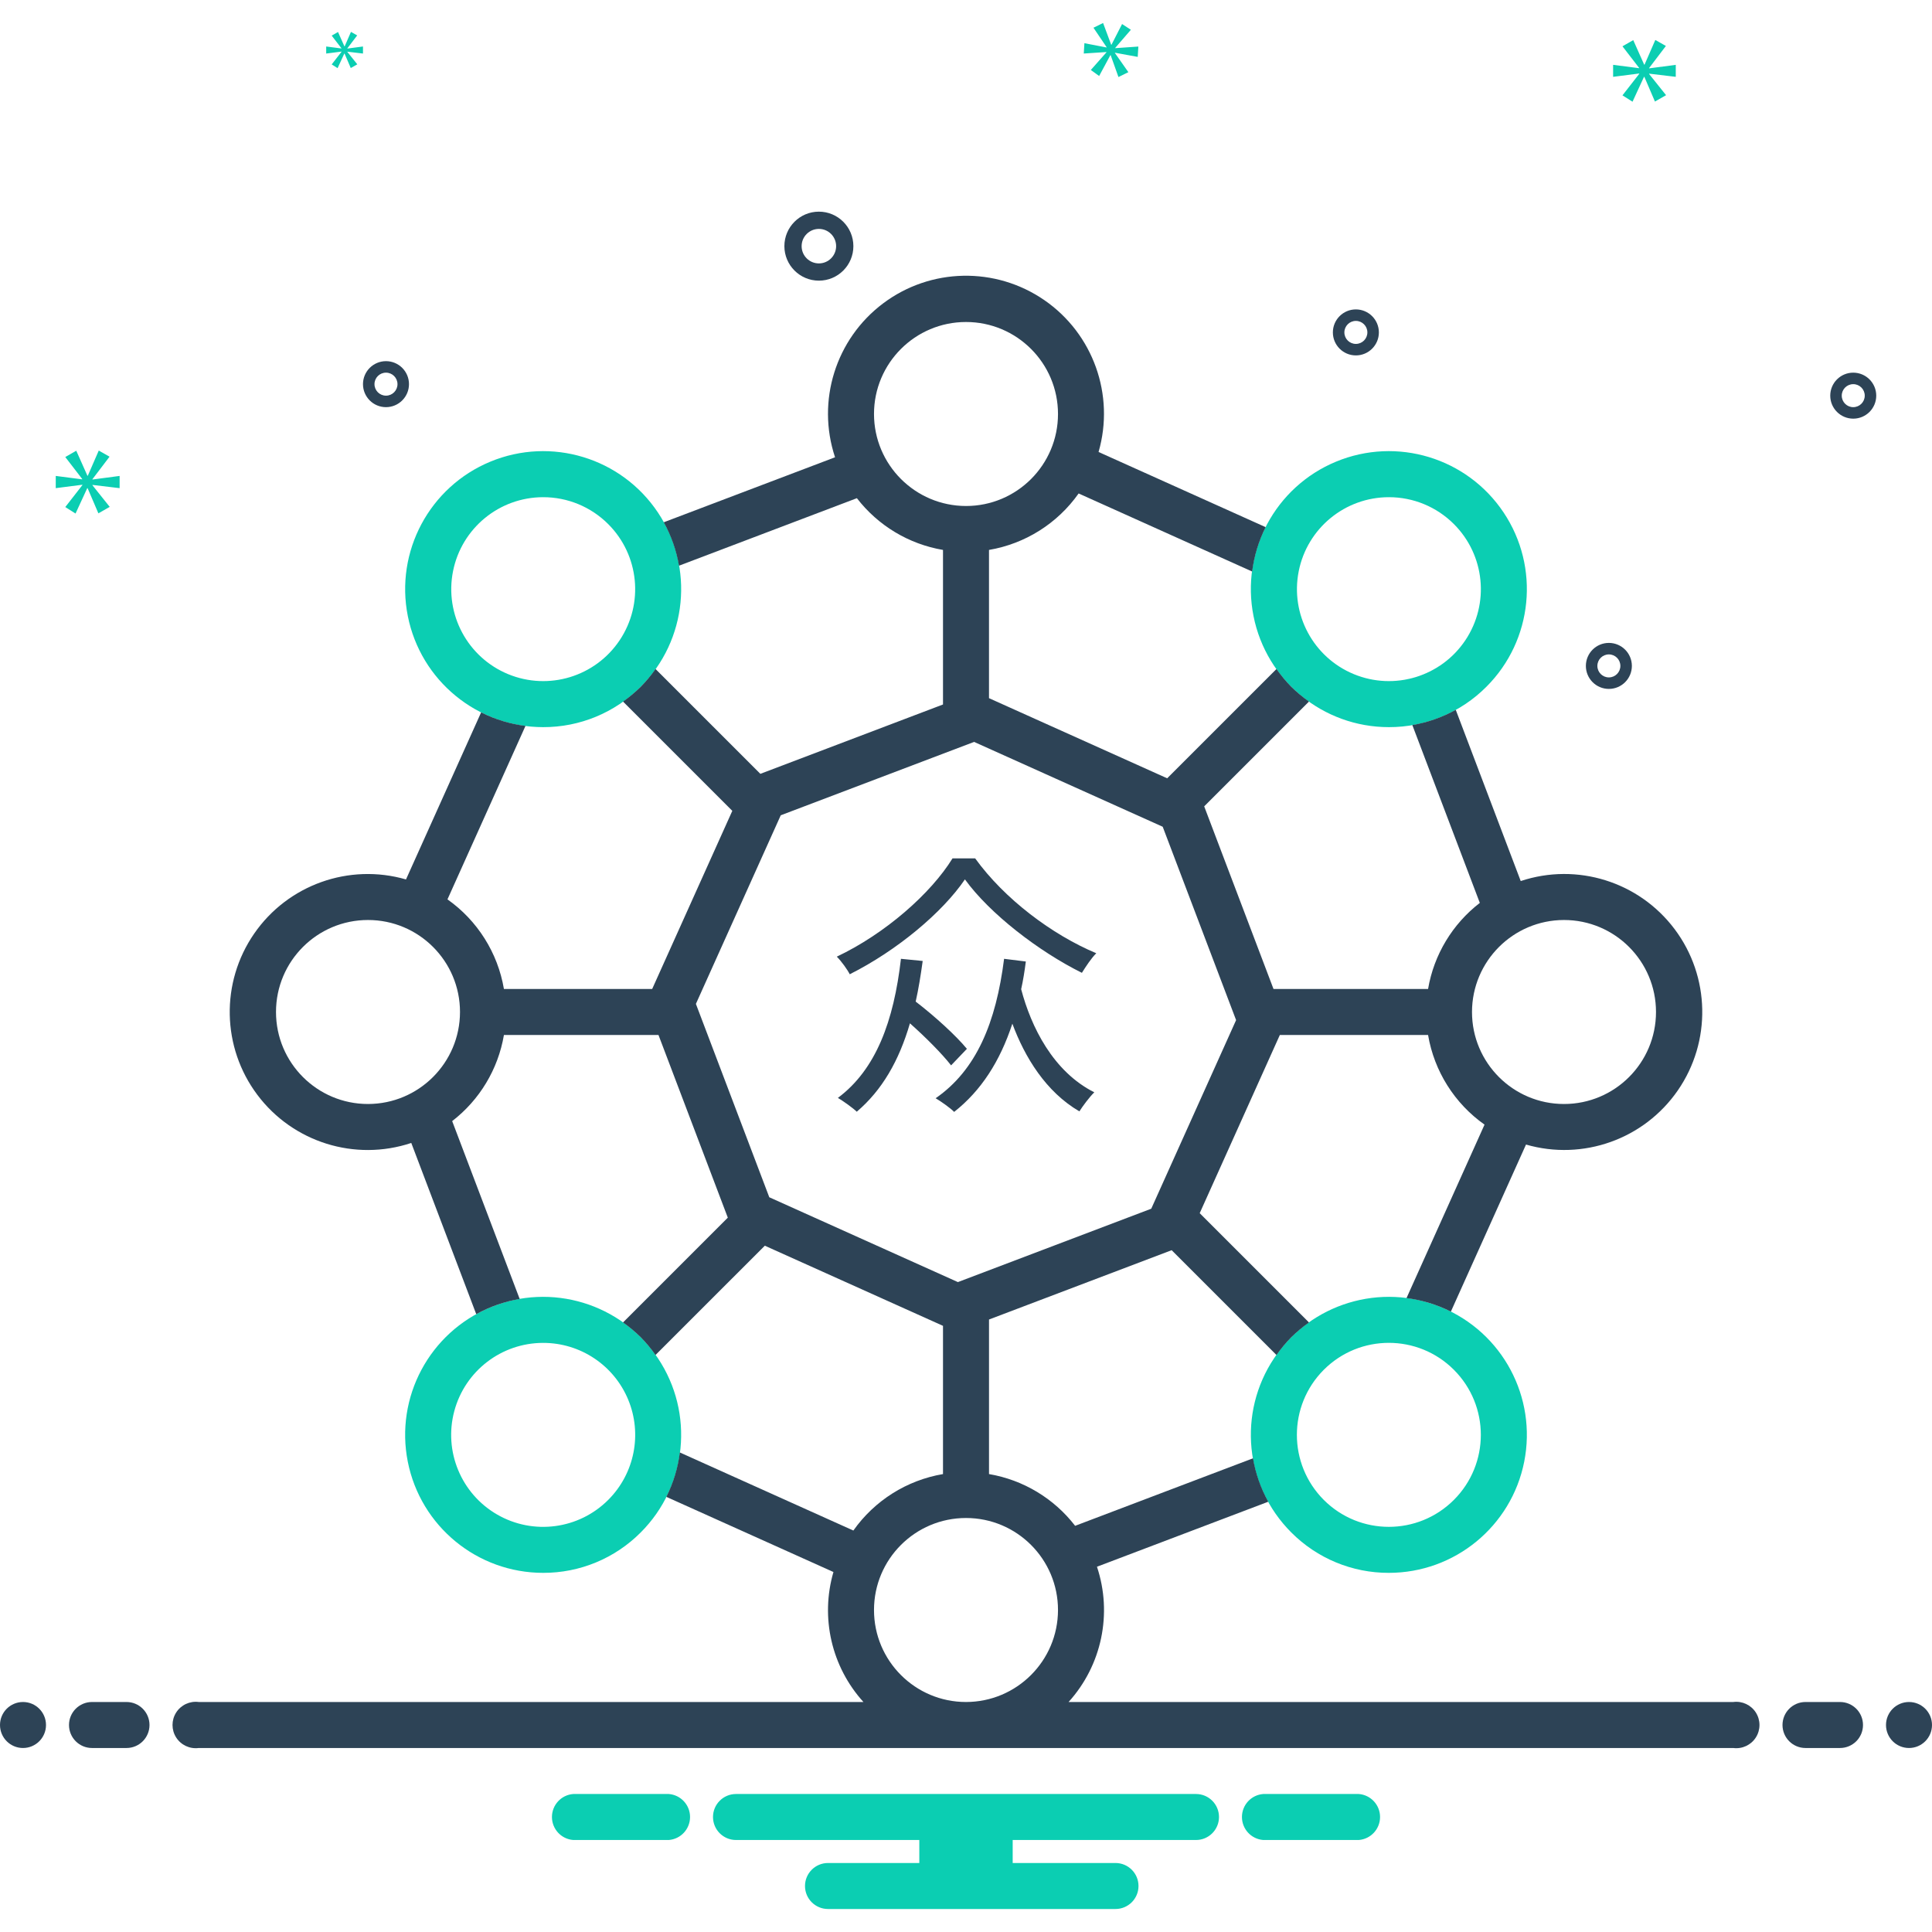
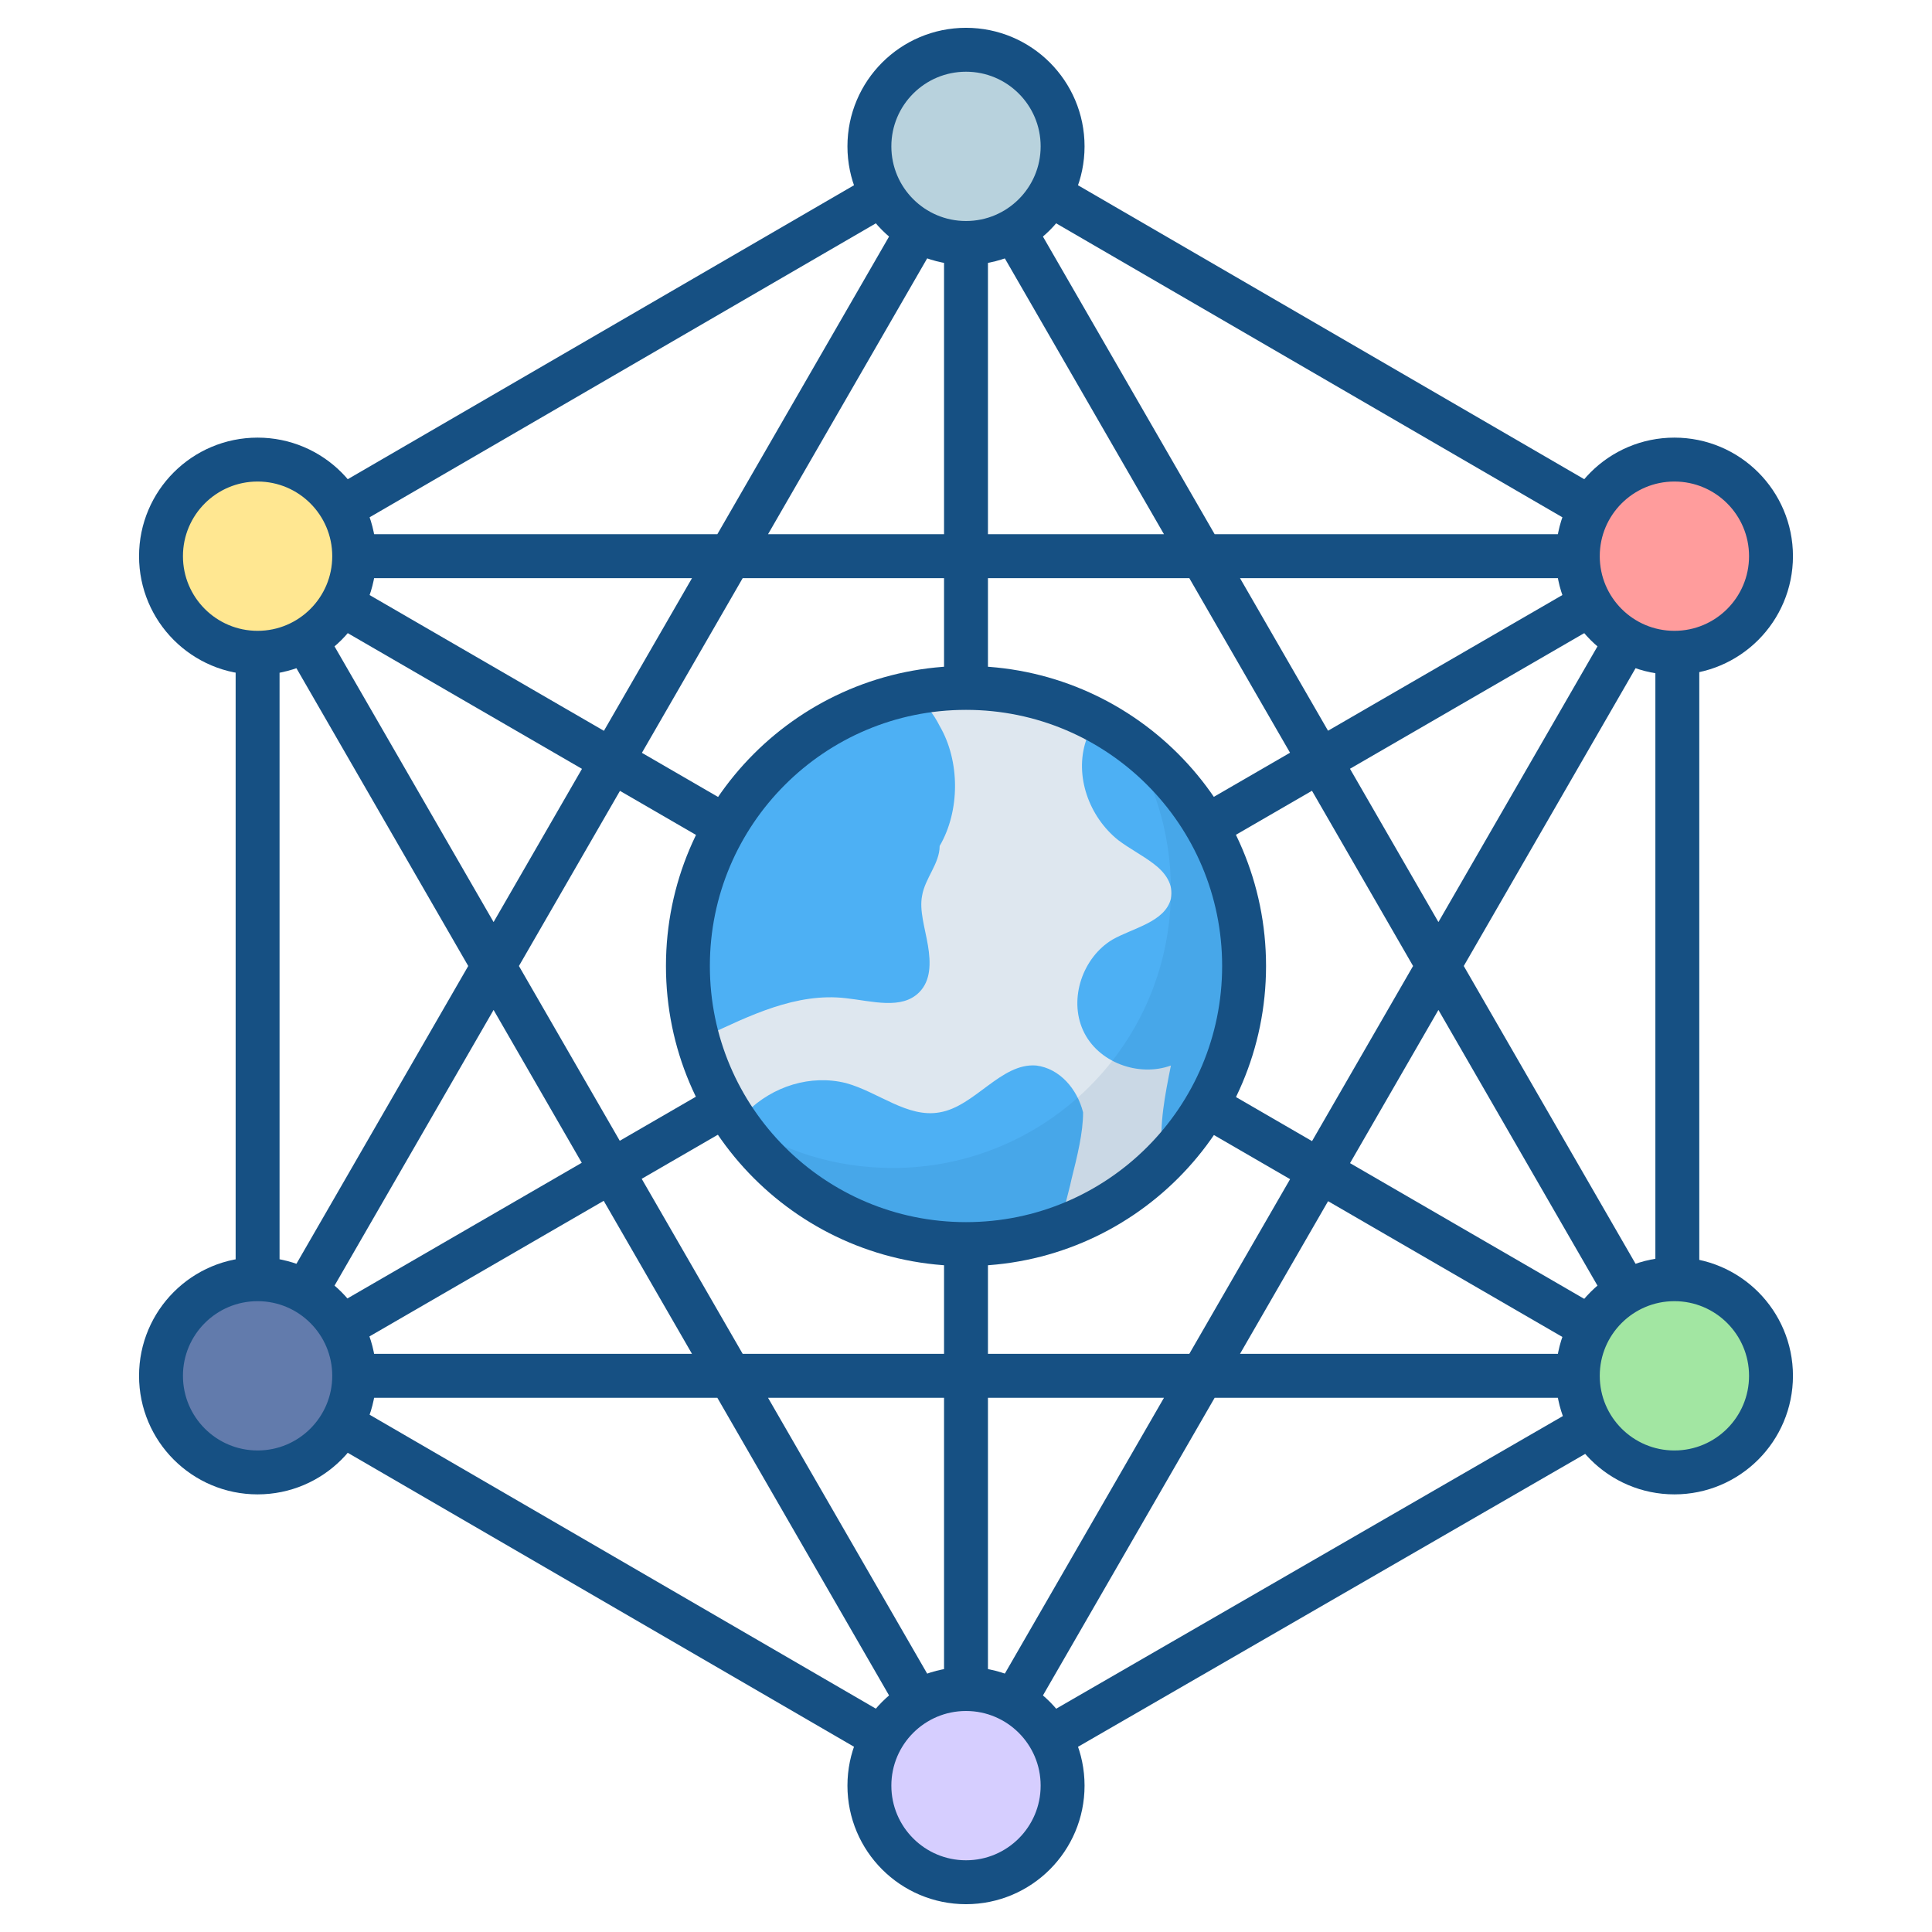
- <svg xmlns="http://www.w3.org/2000/svg" width="168" height="168">
-   <circle cx="2" cy="150" r="2" fill="#2d4356" />
-   <path fill="#2d4356" d="M11 148H8a2 2 0 0 0 0 4h3a2 2 0 0 0 0-4zm149 0h-3a2 2 0 0 0 0 4h3a2 2 0 0 0 0-4z" />
-   <circle cx="166" cy="150" r="2" fill="#2d4356" />
-   <path fill="#0bceb2" d="M118.154 156h-8.308a2.006 2.006 0 0 0 0 4h8.308a2.006 2.006 0 0 0 0-4zm-60 0h-8.308a2.006 2.006 0 0 0 0 4h8.308a2.006 2.006 0 0 0 0-4zM104 156H64a2 2 0 0 0 0 4h15.94v2H72a2 2 0 0 0 0 4h25a2 2 0 0 0 0-4h-8.94v-2H104a2 2 0 0 0 0-4z" />
-   <path fill="#2d4356" d="M71.207 24.405a3 3 0 1 0-3-3 3.003 3.003 0 0 0 3 3zm0-4.5a1.5 1.5 0 1 1-1.5 1.5 1.501 1.501 0 0 1 1.5-1.5zm68.695 36a2 2 0 1 0 2 2 2.002 2.002 0 0 0-2-2zm0 3a1 1 0 1 1 1-1 1.001 1.001 0 0 1-1 1zm-22-32a2 2 0 1 0 2 2 2.002 2.002 0 0 0-2-2zm0 3a1 1 0 1 1 1-1 1.001 1.001 0 0 1-1 1zm43.25 2.5a2 2 0 1 0 2 2 2.002 2.002 0 0 0-2-2zm0 3a1 1 0 1 1 1-1 1.001 1.001 0 0 1-1 1zm-125.588-2a2 2 0 1 0-2 2 2.002 2.002 0 0 0 2-2zm-3 0a1 1 0 1 1 1 1 1.001 1.001 0 0 1-1-1z" />
-   <path fill="#0bceb2" d="m8.04 41.666 1.487-1.955-.939-.532-.954 2.19h-.032l-.97-2.175-.955.548 1.471 1.909v.031l-2.3-.297v1.063l2.316-.297v.032l-1.487 1.908.892.564 1.018-2.207h.03l.939 2.191.986-.563-1.502-1.878v-.031l2.362.281v-1.063l-2.362.312v-.031zM29.699 4.503l-.856 1.099.513.324.586-1.27h.018l.541 1.261.568-.324-.865-1.081v-.018l1.36.162v-.613l-1.36.18v-.018l.856-1.126-.541-.306-.549 1.261h-.019l-.558-1.252-.55.315.847 1.1v.018l-1.325-.172v.613l1.334-.171v.018zm116.02 2.178V5.638l-2.317.306v-.03l1.459-1.918-.921-.522-.936 2.148h-.032l-.95-2.133-.938.537 1.444 1.873v.03l-2.257-.291v1.043l2.272-.291v.03l-1.459 1.872.875.553.998-2.164h.03l.921 2.149.968-.553-1.474-1.842v-.03l2.317.276zM96.978 4.162l1.359-1.573-.765-.499-.921 1.799-.027-.002L95.92 2l-.836.412 1.142 1.69-.002.026-1.927-.372-.056.898 1.972-.129-.002.027-1.356 1.533.723.523.976-1.81.026.002.677 1.899.863-.423-1.17-1.665.002-.026 1.98.362.056-.899-2.011.14.001-.026zM120.77 63.23a12 12 0 1 1 8.485-3.514 11.92 11.92 0 0 1-8.485 3.514zm0-19.996a7.996 7.996 0 1 0 5.657 2.34 7.975 7.975 0 0 0-5.657-2.34zM47.23 136.77a12 12 0 1 1 8.486-3.515 11.92 11.92 0 0 1-8.486 3.515zm0-19.997a7.999 7.999 0 1 0 5.658 13.654 7.996 7.996 0 0 0-5.658-13.654zm73.54 19.997a11.92 11.92 0 0 1-8.486-3.515 12 12 0 1 1 8.486 3.515zm-5.658-6.343a8 8 0 1 0 0-11.315 8.01 8.01 0 0 0 0 11.315zM47.23 63.23a12 12 0 1 1 8.486-3.514 11.92 11.92 0 0 1-8.486 3.514zm0-19.996a7.996 7.996 0 1 0 5.658 2.34 7.976 7.976 0 0 0-5.658-2.34z" />
-   <path fill="#2d4356" d="M47.23 63.23zm0 0zm-7.293-2.484zm13.403.802.114-.068-.114.068zm-13.804-1.115zM150.721 148H92.92a11.905 11.905 0 0 0 2.468-11.762l14.896-5.653a11.946 11.946 0 0 1-1.325-3.777l-15.47 5.872a11.992 11.992 0 0 0-7.488-4.5v-13.44l15.883-6.028 9.115 9.115a11.98 11.98 0 0 1 1.286-1.542 12.12 12.12 0 0 1 1.54-1.288l-9.503-9.503L111.29 90h12.89a12.003 12.003 0 0 0 4.91 7.794l-6.785 15.084a11.87 11.87 0 0 1 3.857 1.176l6.534-14.527a11.999 11.999 0 1 0-.459-22.914l-5.65-14.89a11.85 11.85 0 0 1-3.776 1.324l5.869 15.466a11.992 11.992 0 0 0-4.5 7.487h-13.44l-6.028-15.883 9.113-9.113a12.12 12.12 0 0 1-1.54-1.288 11.98 11.98 0 0 1-1.286-1.542l-9.505 9.504L86 60.71V47.82a12.003 12.003 0 0 0 7.794-4.91l15.09 6.788a11.97 11.97 0 0 1 1.173-3.859l-14.53-6.536a11.999 11.999 0 1 0-22.914.46l-14.896 5.652a11.944 11.944 0 0 1 1.325 3.777l15.47-5.872A11.992 11.992 0 0 0 82 47.82v13.44l-15.883 6.03-9.115-9.115a11.98 11.98 0 0 1-1.286 1.542 12.12 12.12 0 0 1-1.54 1.288l9.503 9.503L56.71 86H43.82a12.003 12.003 0 0 0-4.91-7.794l6.785-15.084a11.87 11.87 0 0 1-3.857-1.176l-6.534 14.527a11.999 11.999 0 1 0 .459 22.914l5.65 14.89a11.85 11.85 0 0 1 3.776-1.324L39.32 97.487A11.992 11.992 0 0 0 43.82 90h13.44l6.028 15.883-9.113 9.113a12.12 12.12 0 0 1 1.54 1.288 11.98 11.98 0 0 1 1.286 1.542l9.505-9.504L82 115.29v12.89a12.003 12.003 0 0 0-7.794 4.91l-15.09-6.788a11.97 11.97 0 0 1-1.173 3.859l14.53 6.536A11.884 11.884 0 0 0 75.081 148H17.28a2.017 2.017 0 1 0 0 4h133.44a2.017 2.017 0 1 0 0-4h.001zM136 80a8 8 0 1 1-8 8 8.01 8.01 0 0 1 8-8zM32 96a8 8 0 1 1 8-8 8.01 8.01 0 0 1-8 8zm44-60a8 8 0 1 1 8 8 8.01 8.01 0 0 1-8-8zm-9.105 68.11-6.382-16.815 7.378-16.4 16.814-6.381 16.4 7.377 6.382 16.814-7.378 16.4-16.814 6.381-16.4-7.376zM84 148a8 8 0 1 1 8-8 8.01 8.01 0 0 1-8 8z" />
-   <path fill="#2d4356" d="M52.536 61.987c.024-.012.049-.022.072-.035l-.072.035zm-3.85 1.146zm2.19-.47c.068-.022.134-.05.201-.072-.067.022-.133.05-.201.072zm-1.058.28zm68.833.093zm-.99-.223zm3.109.417zm-3.847-.64c.067.024.133.05.201.073-.068-.022-.134-.05-.201-.072v-.001zm2.77.588zm-5.147-1.698.114.068a10.724 10.724 0 0 1-.114-.068zm-5.751-10.667.001-.03-.001.03zm1.582 6.393.007.01-.007-.01zm.212-12.31c-.066.107-.128.216-.191.324.063-.108.125-.217.191-.324zm.332-.505zm-51.71 7.125-.001.028.001-.028zm56.18 10.436c.024.013.05.023.073.035l-.072-.035h-.001zm5.379-2.725a7.976 7.976 0 0 0 5.657-2.34 7.98 7.98 0 0 1-5.657 2.34zm-79.865 2.191a8.11 8.11 0 0 0 0 .001v-.001zm18.221-8.734-.002.02.002-.02zm52.422-9.124zm-52.463 79.467-.009-.062.009.062zm.098-72.677v.019-.019zm.022 74.837-.001.03.001-.03zm-19.054-10.092a7.872 7.872 0 0 0-.234.174c.077-.06.156-.117.234-.174zm16.753-70.941c-.053-.073-.105-.146-.16-.218.055.072.107.145.16.218zm2.024 9.69-.002.005.002-.005zm50.93 2.347.014.03-.014-.03zm-.943-3.218.009.062-.009-.062zm18.934 7.932c.079-.057.157-.114.234-.174-.077.06-.156.117-.234.174zm-19.043-9.029.002.052-.002-.052zm.32 2.189.015.059-.015-.059zm.314 1.075.017.048-.017-.048zm-50.246 68.984-.002-.052.002.052zm-9.845-11.16zm9.525 8.971-.015-.059.015.059zM47.23 112.77zm6.224 1.75-.114-.068.114.068zm3.957 16.584c.066-.107.128-.216.191-.324-.063.108-.125.217-.191.324zm-.332.505zm.544-12.815-.007-.01.007.01zm-9.317-5.972zm2.032.365zm7.805 6.622-.014-.03.014.03zm.417 1.05-.017-.047.017.047zm-2.108 11.581zm-5.375-19.03c-.067-.024-.133-.05-.201-.073.068.022.134.05.201.072v.001zm1.531.638c-.023-.013-.048-.023-.072-.035l.072.035z" />
-   <text xml:space="preserve" x="72" y="94.75" fill="#2d4356" stroke-width="0" font-family="Noto Sans JP" font-size="24">众</text>
+ <svg xmlns="http://www.w3.org/2000/svg" viewBox="0 0 66 66">
+   <path fill="none" stroke="#165083" stroke-linecap="round" stroke-linejoin="round" stroke-miterlimit="10" stroke-width="1.5" d="M33 61V42.5m0-19V8.2M11.6 20.6l42.8 24.8m0-24.8L8.8 47M54 47H12m-1.6-2.8 21-36.4c.5.3 1 .4 1.6.4.6 0 1.2-.2 1.6-.4l21 36.4m0-22.4-21 36.4M54 19H12m19.4 39.2-21-36.4" />
+   <path fill="none" stroke="#165083" stroke-linecap="round" stroke-linejoin="round" stroke-miterlimit="10" stroke-width="1.5" d="M57.3 22.3v21.5c-1.1 0-2.2.6-2.8 1.6-.6 1-.6 2.3 0 3.2L35.8 59.4m0-52.8 18.6 10.8m-42.8 0L30.2 6.6M8.8 43.7V22.3m21.4 37.1L11.6 48.6" />
+   <circle cx="33" cy="5" r="3.3" fill="#B8D2DD" stroke="#165083" stroke-linecap="round" stroke-linejoin="round" stroke-miterlimit="10" stroke-width="1.5" />
+   <circle cx="33" cy="61" r="3.3" fill="#D6CEFF" stroke="#165083" stroke-linecap="round" stroke-linejoin="round" stroke-miterlimit="10" stroke-width="1.5" />
+   <circle cx="8.8" cy="19" r="3.3" fill="#FFE791" stroke="#165083" stroke-linecap="round" stroke-linejoin="round" stroke-miterlimit="10" stroke-width="1.5" />
+   <circle cx="57.2" cy="47" r="3.3" fill="#A2E6A2" stroke="#165083" stroke-linecap="round" stroke-linejoin="round" stroke-miterlimit="10" stroke-width="1.5" />
+   <circle cx="8.8" cy="47" r="3.3" fill="#627BAC" stroke="#165083" stroke-linecap="round" stroke-linejoin="round" stroke-miterlimit="10" stroke-width="1.5" />
+   <circle cx="57.2" cy="19" r="3.3" fill="#FF9C9C" stroke="#165083" stroke-linecap="round" stroke-linejoin="round" stroke-miterlimit="10" stroke-width="1.5" />
+   <circle cx="33" cy="33" r="9.5" fill="#75BCF6" />
+   <path fill="#75BCF6" d="M42.5 33c0 2.6-1 5-2.8 6.7-1.7 1.7-4.1 2.8-6.7 2.8-5.2 0-9.5-4.2-9.5-9.5 0-5.2 4.2-9.5 9.5-9.5 1.6 0 3.1.4 4.4 1.1 3 1.6 5.1 4.8 5.1 8.4z" />
+   <path fill="#DEE7EF" d="M42.5 33c0 2.6-1 5-2.8 6.7-1 1-2.1 1.7-3.4 2.2-1 .4-2.2.6-3.3.6-3.3 0-6.1-1.7-7.8-4.2-.6-.8-1-1.8-1.3-2.8-.2-.8-.4-1.7-.4-2.6 0-4.7 3.4-8.6 7.9-9.3.5-.1 1-.1 1.5-.1 1.6 0 3.1.4 4.4 1.1 3.1 1.6 5.2 4.8 5.2 8.4z" />
+   <path fill="#4DB0F4" d="M31.5 30.6c-.1.5.1 1.1.2 1.7.1.6.1 1.2-.3 1.6-.6.6-1.6.3-2.5.2-1.7-.2-3.3.6-4.8 1.3-.1.1-.3.1-.4.2-.2-.8-.4-1.7-.4-2.6 0-4.7 3.4-8.6 7.9-9.3.4.3.7.7.9 1.1.7 1.2.7 2.9 0 4.1 0 .6-.5 1.1-.6 1.7zm11 2.4c0 2.6-1 5-2.8 6.7v-.3c-.1-1 .1-2 .3-3-1.1.4-2.5-.1-3-1.2s0-2.5 1-3.1c.7-.4 1.8-.6 2-1.4.1-.5-.2-.9-.6-1.2-.4-.3-.8-.5-1.2-.8-1-.8-1.5-2.2-1.1-3.4.1-.3.2-.5.4-.7 2.9 1.6 5 4.8 5 8.4zm-5.9 7.3c-.1.5-.3 1-.3 1.6-1 .4-2.2.6-3.3.6-3.3 0-6.1-1.7-7.8-4.2l.3-.3c.9-.9 2.2-1.3 3.4-1 1.1.3 2.1 1.2 3.2 1 1.2-.2 2.1-1.7 3.3-1.6.8.1 1.4.8 1.6 1.6 0 .7-.2 1.5-.4 2.3z" />
+   <path fill="#165083" d="M42.5 33c0 5.2-4.2 9.5-9.5 9.5-3.3 0-6.2-1.7-7.8-4.2 1.5 1 3.3 1.6 5.3 1.6 5.2 0 9.5-4.2 9.5-9.5 0-2-.6-3.8-1.6-5.3 2.4 1.7 4.1 4.6 4.1 7.9z" opacity=".1" />
+   <circle cx="33" cy="33" r="9.5" fill="none" stroke="#165083" stroke-linecap="round" stroke-linejoin="round" stroke-miterlimit="10" stroke-width="1.5" />
</svg>
